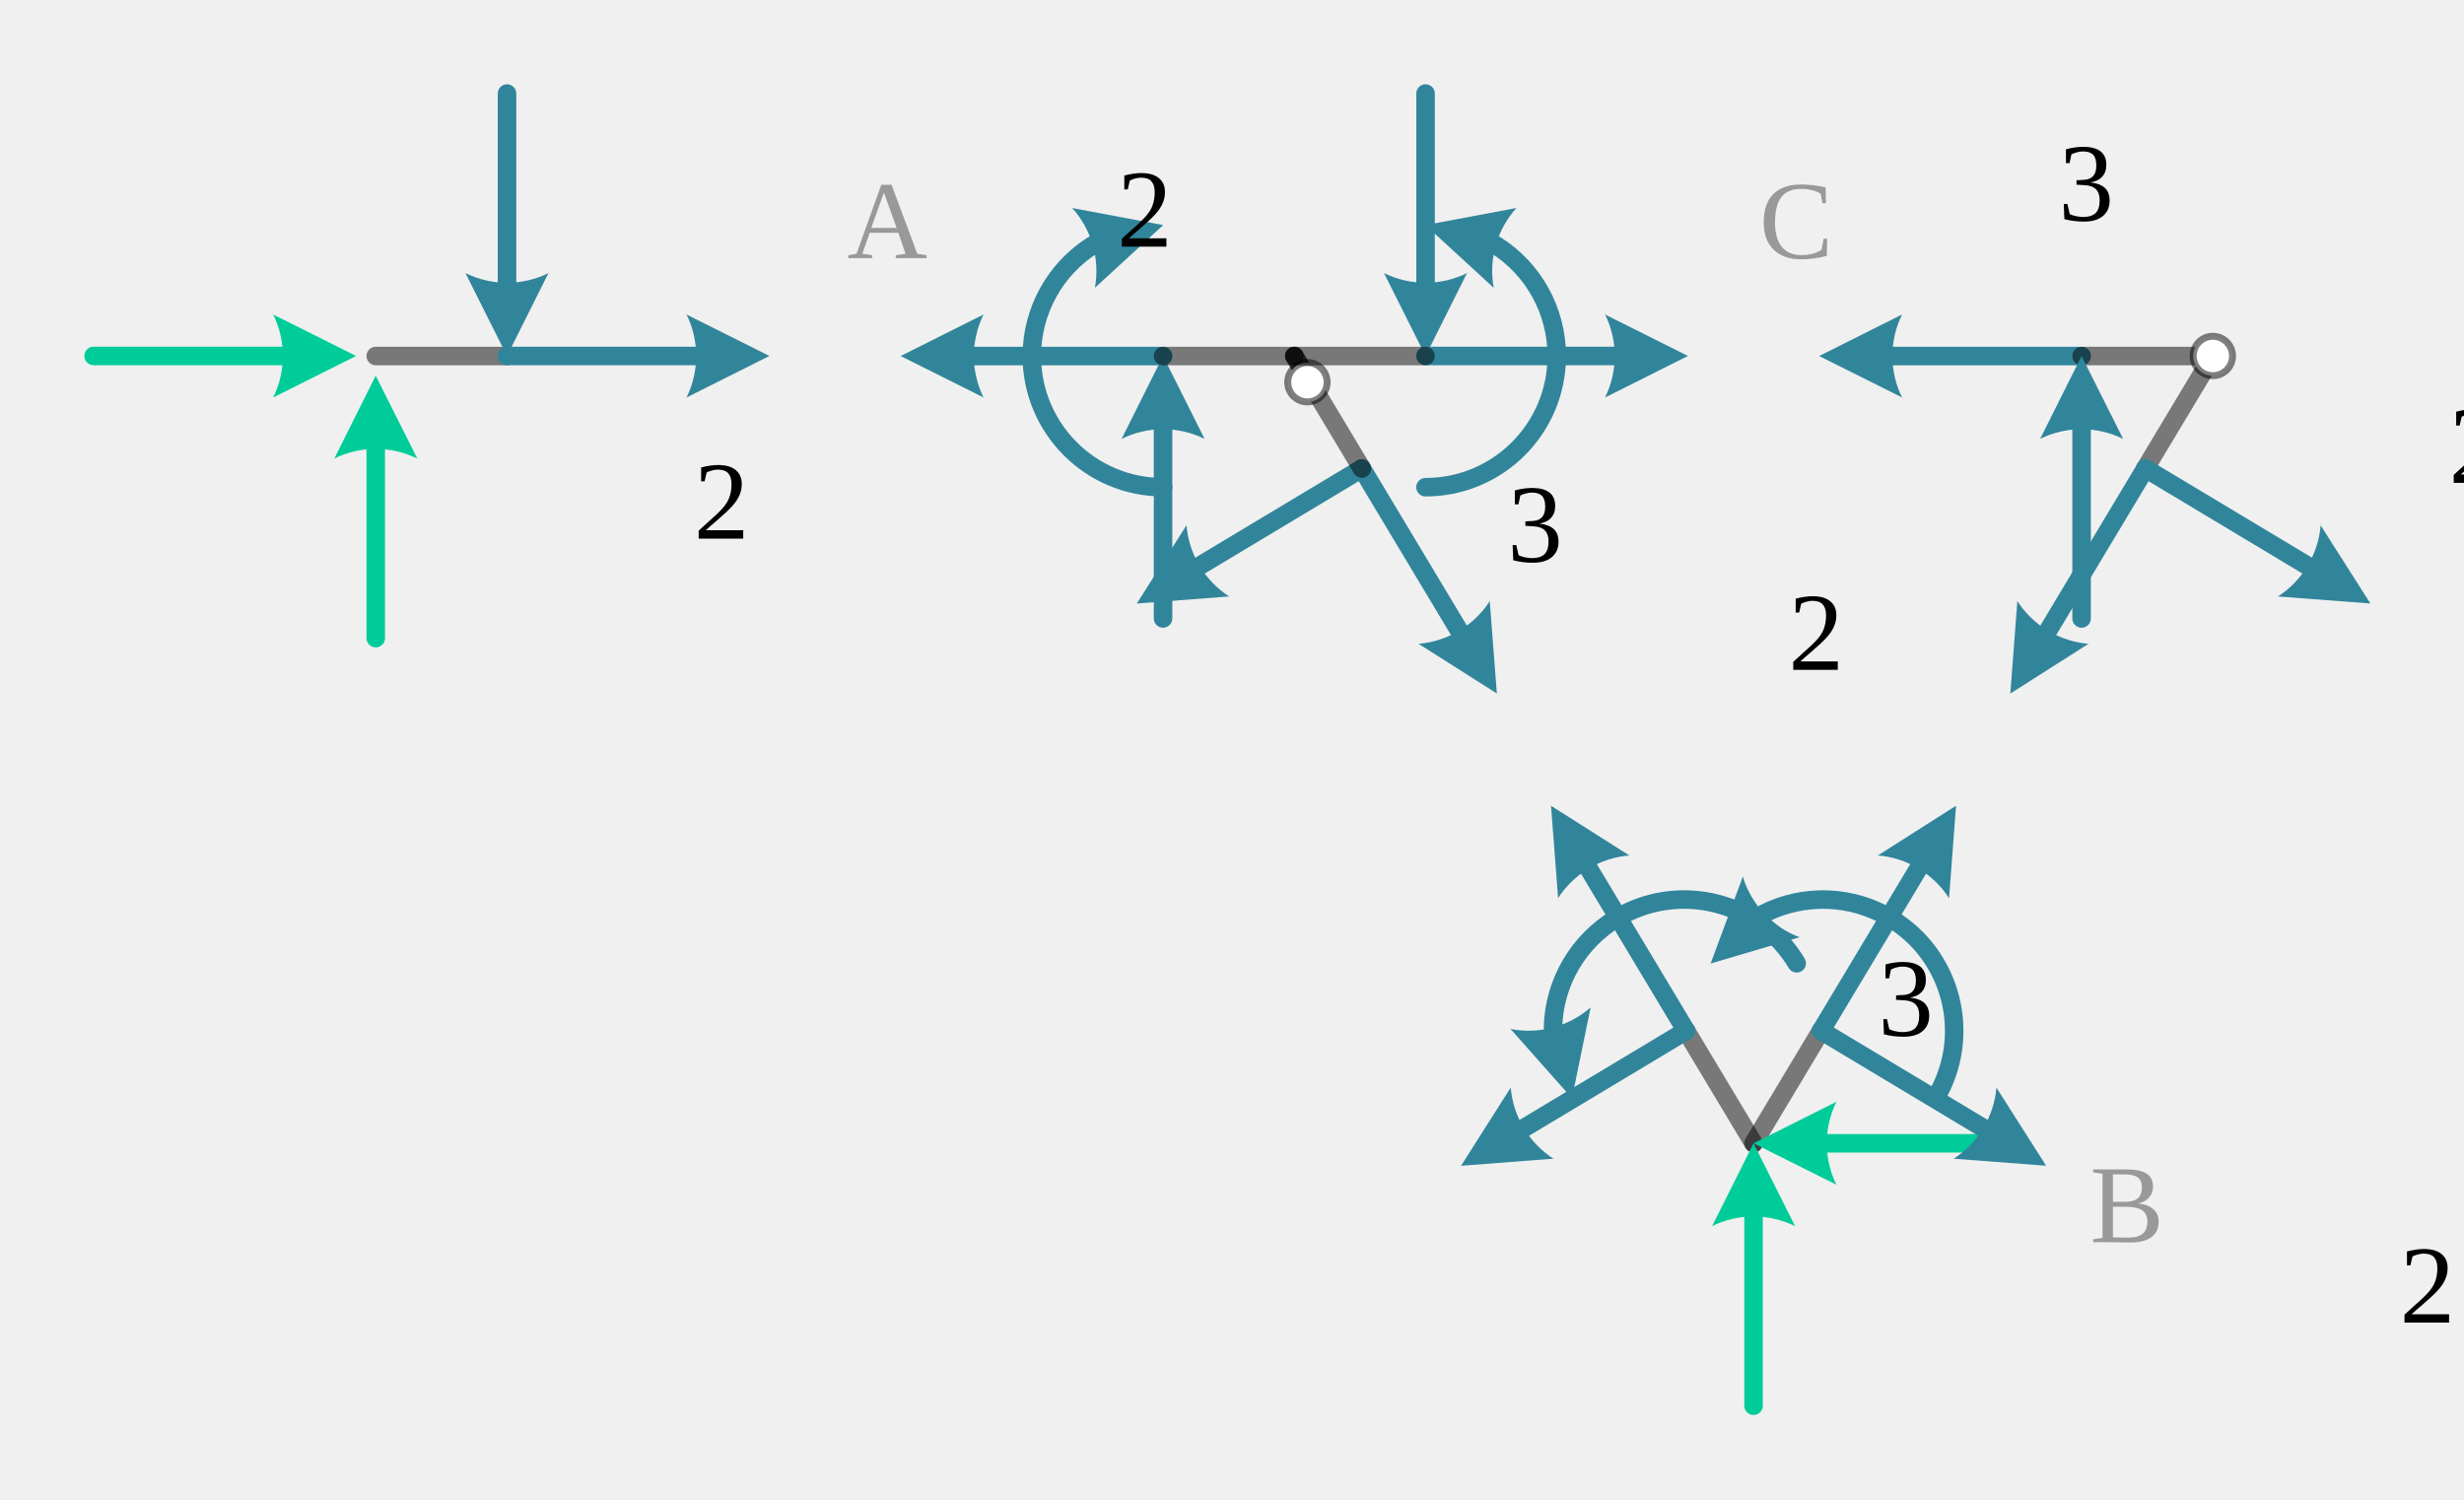
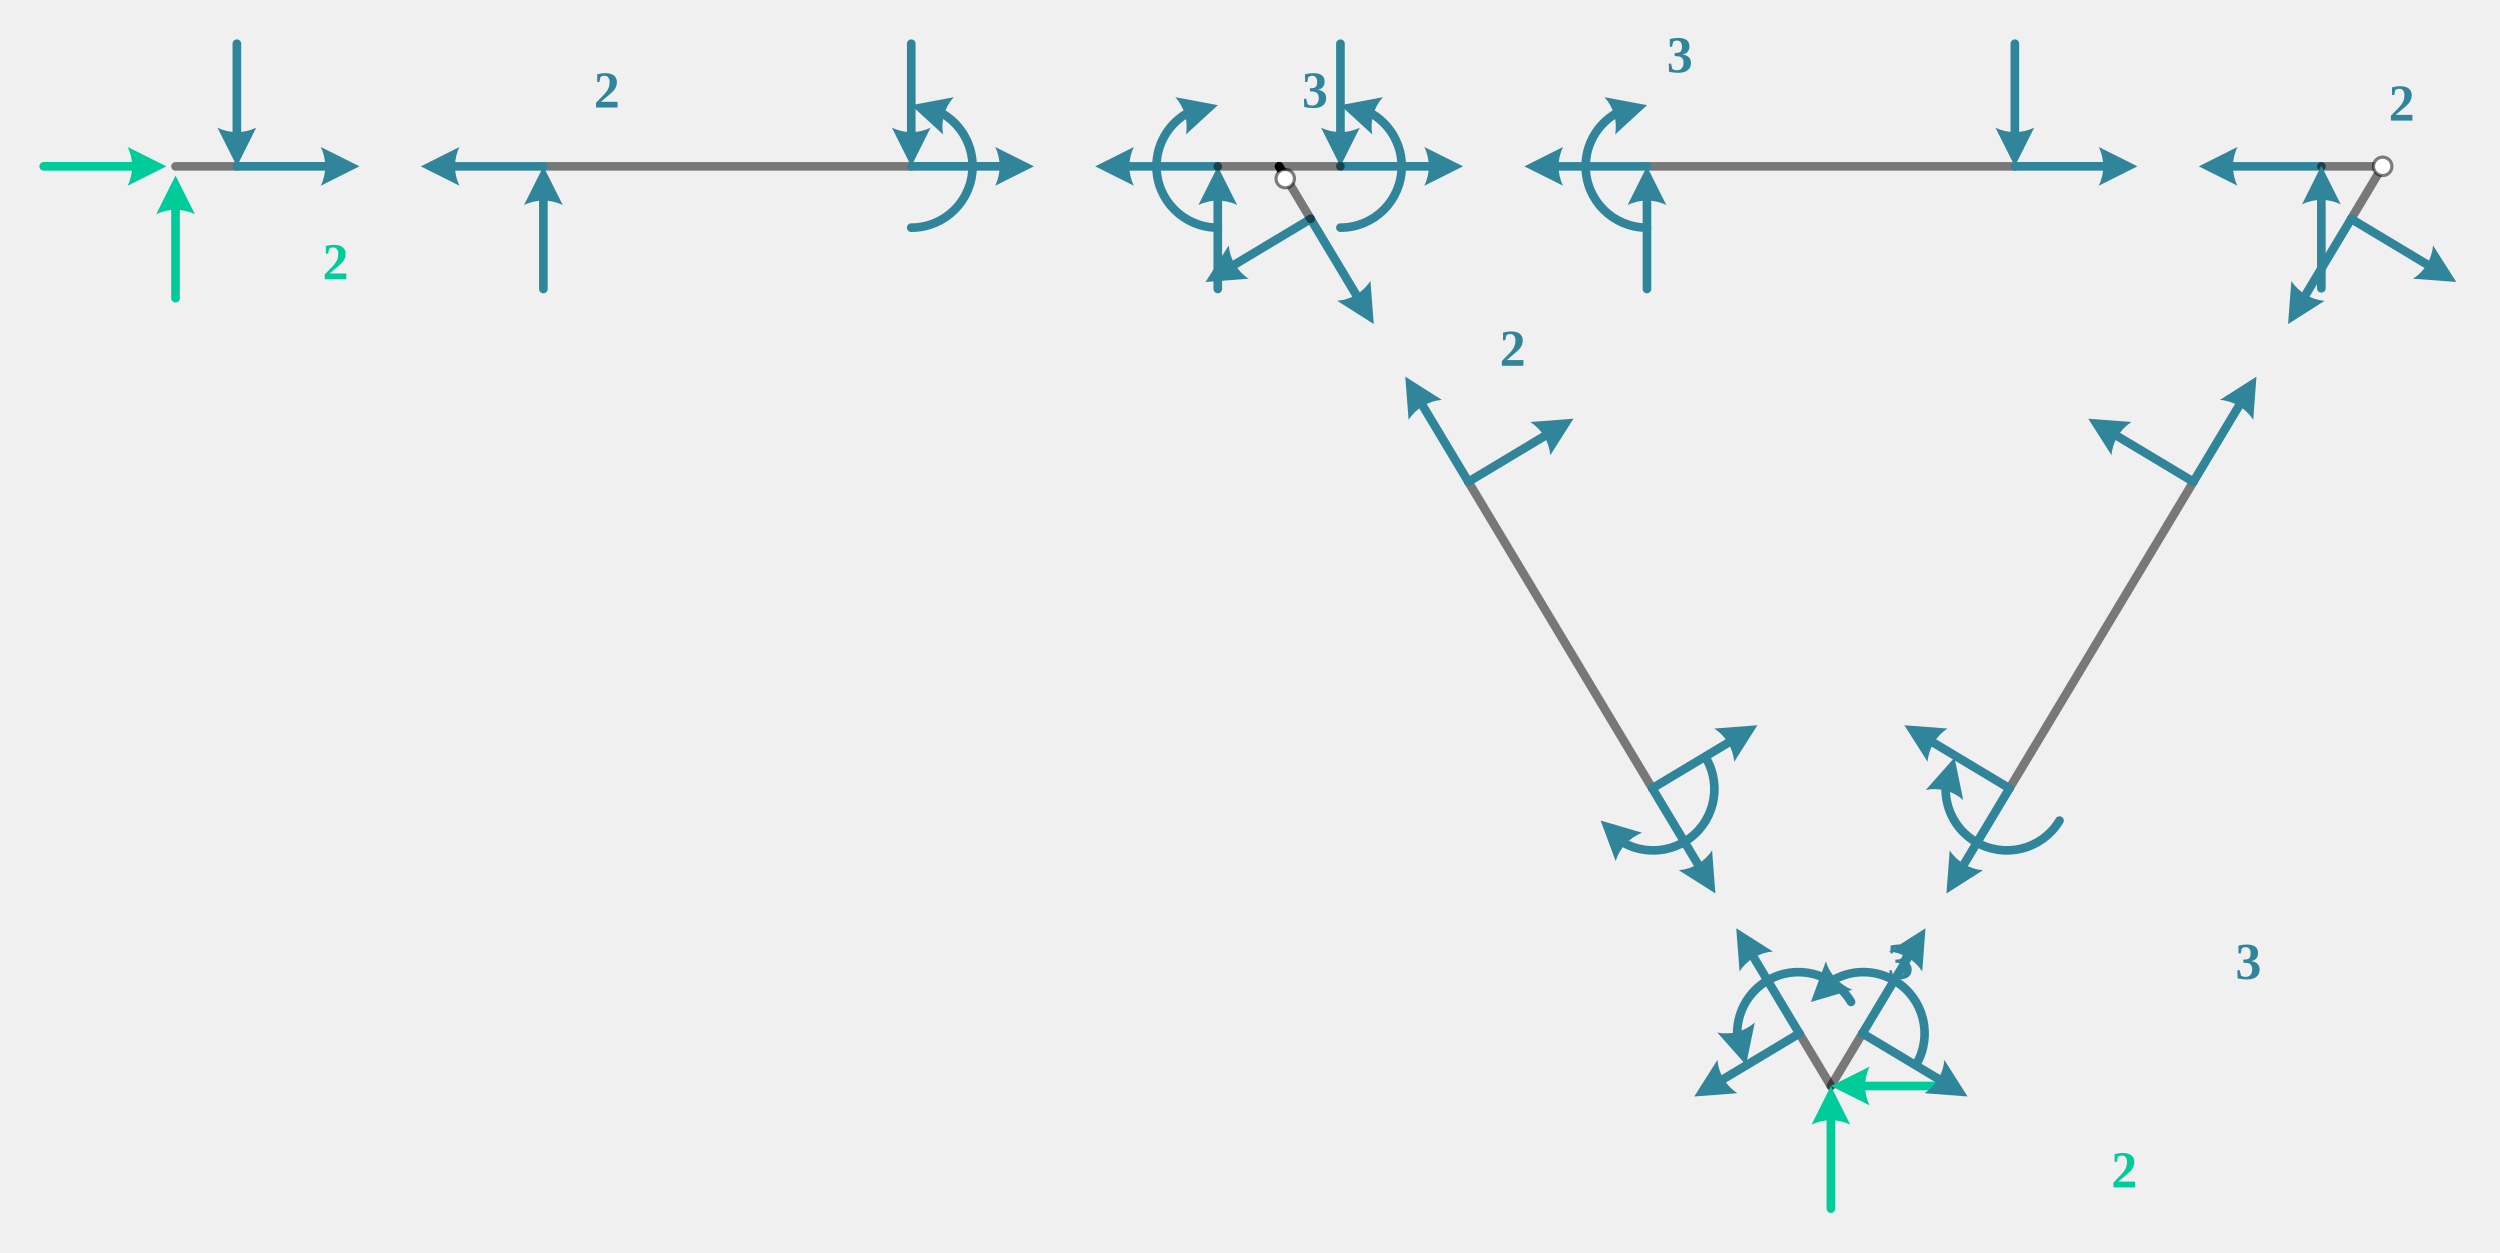
- <svg xmlns="http://www.w3.org/2000/svg" xmlns:ns1="http://schemas.microsoft.com/visio/2003/SVGExtensions/" xmlns:xlink="http://www.w3.org/1999/xlink" width="3.696in" height="2.249in" viewBox="0 0 266.126 161.946" xml:space="preserve" color-interpolation-filters="sRGB" class="st12">
+ <svg xmlns="http://www.w3.org/2000/svg" xmlns:ns1="http://schemas.microsoft.com/visio/2003/SVGExtensions/" xmlns:xlink="http://www.w3.org/1999/xlink" width="8.027in" height="4.021in" viewBox="0 0 577.937 289.505" xml:space="preserve" color-interpolation-filters="sRGB" class="st12">
  <ns1:documentProperties ns1:langID="1043" ns1:metric="true" ns1:viewMarkup="false" />
  <style type="text/css">
	
		.st1 {stroke:#000000;stroke-linecap:round;stroke-linejoin:round;stroke-opacity:0.5;stroke-width:2}
- 		.st2 {marker-start:url(#mrkr5-21);stroke:#00cc99;stroke-linecap:round;stroke-linejoin:round;stroke-width:2}
- 		.st3 {fill:#00cc99;fill-opacity:1;stroke:#00cc99;stroke-opacity:1;stroke-width:0.442}
- 		.st4 {marker-start:url(#mrkr5-42);stroke:#31859b;stroke-linecap:round;stroke-linejoin:round;stroke-width:2}
- 		.st5 {fill:#31859b;fill-opacity:1;stroke:#31859b;stroke-opacity:1;stroke-width:0.442}
- 		.st6 {marker-end:url(#mrkr5-83);stroke:#31859b;stroke-linecap:round;stroke-linejoin:round;stroke-width:2}
- 		.st7 {fill:#ffffff;stroke:#000000;stroke-linecap:round;stroke-linejoin:round;stroke-opacity:0.5;stroke-width:0.75}
- 		.st8 {fill:none;stroke:none;stroke-linecap:round;stroke-linejoin:round;stroke-width:0.24}
- 		.st9 {fill:#999999;font-family:Times New Roman;font-size:1em}
- 		.st10 {fill:none;stroke:none;stroke-linecap:round;stroke-linejoin:round;stroke-width:0.75}
- 		.st11 {fill:#000000;font-family:Times New Roman;font-size:1em}
+ 		.st2 {stroke:#000000;stroke-linecap:round;stroke-linejoin:round;stroke-width:2}
+ 		.st3 {marker-start:url(#mrkr5-21);stroke:#00cc99;stroke-linecap:round;stroke-linejoin:round;stroke-width:2}
+ 		.st4 {fill:#00cc99;fill-opacity:1;stroke:#00cc99;stroke-opacity:1;stroke-width:0.442}
+ 		.st5 {marker-start:url(#mrkr5-42);stroke:#31859b;stroke-linecap:round;stroke-linejoin:round;stroke-width:2}
+ 		.st6 {fill:#31859b;fill-opacity:1;stroke:#31859b;stroke-opacity:1;stroke-width:0.442}
+ 		.st7 {marker-end:url(#mrkr5-83);stroke:#31859b;stroke-linecap:round;stroke-linejoin:round;stroke-width:2}
+ 		.st8 {fill:#ffffff;stroke:#000000;stroke-linecap:round;stroke-linejoin:round;stroke-opacity:0.5;stroke-width:0.75}
+ 		.st9 {fill:none;stroke:none;stroke-linecap:round;stroke-linejoin:round;stroke-width:0.75}
+ 		.st10 {fill:#00cc99;font-family:Times New Roman;font-size:1em;font-weight:bold}
+ 		.st11 {fill:#31859b;font-family:Times New Roman;font-size:1em;font-weight:bold}
		.st12 {fill:none;fill-rule:evenodd;font-size:12px;overflow:visible;stroke-linecap:square;stroke-miterlimit:3}
	
	</style>
  <defs id="Markers">
    <g id="lend5">
      <path d="M 2 1 L 0 0 L 1.981 -0.993 C 1.672 -0.365 1.673 0.373 1.985 1 " style="stroke:none" />
    </g>
-     <marker id="mrkr5-21" class="st3" ns1:arrowType="5" ns1:arrowSize="2" ns1:setback="3.775" refX="3.775" orient="auto" markerUnits="strokeWidth" overflow="visible">
+     <marker id="mrkr5-21" class="st4" ns1:arrowType="5" ns1:arrowSize="2" ns1:setback="3.775" refX="3.775" orient="auto" markerUnits="strokeWidth" overflow="visible">
      <use xlink:href="#lend5" transform="scale(2.26) " />
    </marker>
-     <marker id="mrkr5-42" class="st5" ns1:arrowType="5" ns1:arrowSize="2" ns1:setback="3.775" refX="3.775" orient="auto" markerUnits="strokeWidth" overflow="visible">
+     <marker id="mrkr5-42" class="st6" ns1:arrowType="5" ns1:arrowSize="2" ns1:setback="3.775" refX="3.775" orient="auto" markerUnits="strokeWidth" overflow="visible">
      <use xlink:href="#lend5" transform="scale(2.26) " />
    </marker>
-     <marker id="mrkr5-83" class="st5" ns1:arrowType="5" ns1:arrowSize="2" ns1:setback="3.775" refX="-3.775" orient="auto" markerUnits="strokeWidth" overflow="visible">
+     <marker id="mrkr5-83" class="st6" ns1:arrowType="5" ns1:arrowSize="2" ns1:setback="3.775" refX="-3.775" orient="auto" markerUnits="strokeWidth" overflow="visible">
      <use xlink:href="#lend5" transform="scale(-2.26,-2.26) " />
    </marker>
  </defs>
  <g ns1:mID="0" ns1:index="1" ns1:groupContext="foregroundPage">
    <ns1:pageProperties ns1:drawingScale="0.0393701" ns1:pageScale="0.0393701" ns1:drawingUnits="24" ns1:shadowOffsetX="8.50394" ns1:shadowOffsetY="-8.50394" />
-     <g id="shape231-1" ns1:mID="231" ns1:groupContext="shape" transform="translate(40.5794,-123.493)">
-       <path d="M0 161.95 L14.17 161.95" class="st1" />
-     </g>
-     <g id="shape232-4" ns1:mID="232" ns1:groupContext="shape" transform="translate(377.872,121.774) rotate(120.964)">
-       <path d="M0 161.95 L14.17 161.95" class="st1" />
-     </g>
-     <g id="shape233-7" ns1:mID="233" ns1:groupContext="shape" transform="translate(278.66,-44.8672) rotate(59.0362)">
-       <path d="M0 161.95 L2.83 161.95" class="st1" />
-     </g>
-     <g id="shape234-10" ns1:mID="234" ns1:groupContext="shape" transform="translate(320.974,28.0187) rotate(59.0362)">
-       <path d="M0 161.95 L14.17 161.95" class="st1" />
-     </g>
-     <g id="shape235-13" ns1:mID="235" ns1:groupContext="shape" transform="translate(335.558,194.66) rotate(120.964)">
-       <path d="M0 161.95 L14.17 161.95" class="st1" />
-     </g>
-     <g id="shape236-16" ns1:mID="236" ns1:groupContext="shape" transform="translate(202.526,40.5795) rotate(90)">
-       <path d="M7.55 161.95 L7.91 161.95 L28.35 161.95" class="st2" />
-     </g>
-     <g id="shape237-22" ns1:mID="237" ns1:groupContext="shape" transform="translate(351.345,123.493) rotate(90)">
-       <path d="M7.55 161.95 L7.91 161.95 L28.35 161.95" class="st2" />
-     </g>
-     <g id="shape238-27" ns1:mID="238" ns1:groupContext="shape" transform="translate(189.398,-38.4535)">
-       <path d="M7.55 161.95 L7.91 161.95 L28.35 161.95" class="st2" />
-     </g>
-     <g id="shape239-32" ns1:mID="239" ns1:groupContext="shape" transform="translate(38.4535,200.4) rotate(180)">
-       <path d="M7.55 161.95 L7.91 161.95 L28.35 161.95" class="st2" />
-     </g>
-     <g id="shape240-37" ns1:mID="240" ns1:groupContext="shape" transform="translate(83.0991,200.4) rotate(180)">
-       <path d="M7.55 161.95 L7.91 161.95 L28.35 161.95" class="st4" />
-     </g>
-     <g id="shape241-43" ns1:mID="241" ns1:groupContext="shape" transform="translate(-107.194,38.4535) rotate(-90)">
-       <path d="M7.55 161.95 L7.91 161.95 L28.35 161.95" class="st4" />
-     </g>
-     <g id="shape242-48" ns1:mID="242" ns1:groupContext="shape" transform="translate(-7.98111,38.4535) rotate(-90)">
-       <path d="M7.55 161.95 L7.91 161.95 L28.35 161.95" class="st4" />
-     </g>
-     <g id="shape243-53" ns1:mID="243" ns1:groupContext="shape" transform="translate(287.565,38.4535) rotate(90)">
-       <path d="M7.55 161.95 L7.91 161.95 L28.35 161.95" class="st4" />
-     </g>
-     <g id="shape244-58" ns1:mID="244" ns1:groupContext="shape" transform="translate(22.8004,158.235) rotate(-120.964)">
-       <path d="M7.55 161.95 L7.91 161.95 L28.35 161.95" class="st4" />
-     </g>
-     <g id="shape245-63" ns1:mID="245" ns1:groupContext="shape" transform="translate(182.312,200.4) rotate(180)">
-       <path d="M7.55 161.95 L7.91 161.95 L28.35 161.95" class="st4" />
-     </g>
-     <g id="shape246-68" ns1:mID="246" ns1:groupContext="shape" transform="translate(97.2723,-123.493)">
-       <path d="M7.55 161.95 L7.91 161.95 L28.35 161.95" class="st4" />
-     </g>
-     <g id="shape247-73" ns1:mID="247" ns1:groupContext="shape" transform="translate(39.4564,-73.6767) rotate(-30.9638)">
-       <path d="M7.55 161.95 L7.91 161.95 L28.35 161.95" class="st4" />
-     </g>
-     <g id="shape248-78" ns1:mID="248" ns1:groupContext="shape" transform="translate(-36.3276,52.6267) rotate(-90)">
-       <path d="M-0 161.95 A14.173 14.173 0 0 1 14.17 147.77 A14.173 14.173 0 0 1 26.14 154.35 L26.24 154.7" class="st6" />
-     </g>
-     <g id="shape249-84" ns1:mID="249" ns1:groupContext="shape" transform="translate(315.912,52.6267) rotate(90) scale(-1,1)">
-       <path d="M-0 161.95 A14.173 14.173 0 0 1 14.17 147.77 A14.173 14.173 0 0 1 26.14 154.35 L26.24 154.7" class="st6" />
-     </g>
-     <g id="shape250-89" ns1:mID="250" ns1:groupContext="shape" transform="translate(196.485,-123.493)">
-       <path d="M7.55 161.95 L7.91 161.95 L28.35 161.95" class="st4" />
-     </g>
-     <g id="shape251-94" ns1:mID="251" ns1:groupContext="shape" transform="translate(8.2163,133.928) rotate(-120.964)">
-       <path d="M0 161.95 L14.17 161.95" class="st1" />
-     </g>
-     <g id="shape252-97" ns1:mID="252" ns1:groupContext="shape" transform="translate(139.083,-118.532)">
-       <ellipse cx="2.126" cy="159.82" rx="2.126" ry="2.126" class="st7" />
-     </g>
-     <g id="shape253-99" ns1:mID="253" ns1:groupContext="shape" transform="translate(125.619,-123.493)">
-       <path d="M0 161.95 L14.17 161.95" class="st1" />
-     </g>
-     <g id="shape254-102" ns1:mID="254" ns1:groupContext="shape" transform="translate(139.792,-123.493)">
-       <path d="M0 161.95 L14.17 161.95" class="st1" />
-     </g>
-     <g id="shape255-105" ns1:mID="255" ns1:groupContext="shape" transform="translate(224.831,-123.493)">
-       <path d="M0 161.95 L14.17 161.95" class="st1" />
-     </g>
-     <g id="shape256-108" ns1:mID="256" ns1:groupContext="shape" transform="translate(236.879,-121.367)">
-       <ellipse cx="2.126" cy="159.82" rx="2.126" ry="2.126" class="st7" />
-     </g>
-     <g id="shape257-110" ns1:mID="257" ns1:groupContext="shape" transform="translate(386.778,38.4535) rotate(90)">
-       <path d="M7.55 161.95 L7.91 161.95 L28.35 161.95" class="st4" />
-     </g>
-     <g id="shape258-115" ns1:mID="258" ns1:groupContext="shape" transform="translate(306.39,3.71173) rotate(59.0362)">
-       <path d="M7.55 161.95 L7.91 161.95 L28.35 161.95" class="st4" />
-     </g>
-     <g id="shape259-120" ns1:mID="259" ns1:groupContext="shape" transform="translate(74.4786,-12.9442) rotate(-30.9638)">
-       <path d="M7.55 161.95 L7.91 161.95 L28.35 161.95" class="st4" />
-     </g>
-     <g id="shape260-125" ns1:mID="260" ns1:groupContext="shape" transform="translate(350.142,170.353) rotate(120.964)">
-       <path d="M7.55 161.95 L7.91 161.95 L28.35 161.95" class="st4" />
-     </g>
-     <g id="shape261-130" ns1:mID="261" ns1:groupContext="shape" transform="translate(137.676,264.791) rotate(-149.036)">
-       <path d="M7.55 161.95 L7.91 161.95 L28.35 161.95" class="st4" />
-     </g>
-     <g id="shape262-135" ns1:mID="262" ns1:groupContext="shape" transform="translate(78.2606,-8.40698) rotate(-59.0362)">
-       <path d="M7.55 161.95 L7.91 161.95 L28.35 161.95" class="st4" />
-     </g>
-     <g id="shape263-140" ns1:mID="263" ns1:groupContext="shape" transform="translate(172.699,204.059) rotate(-149.036)">
-       <path d="M7.55 161.95 L7.91 161.95 L28.35 161.95" class="st4" />
-     </g>
-     <g id="shape264-145" ns1:mID="264" ns1:groupContext="shape" transform="translate(292.367,-20.2328) rotate(30.9638) scale(-1,1)">
-       <path d="M-0 161.95 A14.173 14.173 0 0 1 14.17 147.77 A14.173 14.173 0 0 1 26.14 154.35 L26.24 154.7" class="st6" />
-     </g>
-     <g id="shape265-150" ns1:mID="265" ns1:groupContext="shape" transform="translate(110.737,-34.8169) rotate(-30.9638) scale(-1,1)">
-       <path d="M-0 161.95 A14.173 14.173 0 0 1 14.17 147.77 A14.173 14.173 0 0 1 26.14 154.35 L26.24 154.7" class="st6" />
-     </g>
-     <g id="shape266-155" ns1:mID="266" ns1:groupContext="shape" transform="translate(33.4928,-130.579)">
-       <ns1:textBlock ns1:margins="rect(4,4,4,4)" ns1:tabSpace="42.5197" />
-       <ns1:textRect cx="7.087" cy="154.86" width="14.18" height="14.173" />
-       <rect x="0" y="147.773" width="14.173" height="14.173" class="st8" />
-       <text x="4" y="158.46" class="st9" ns1:langID="1043">
-         <ns1:paragraph ns1:horizAlign="1" />
-         <ns1:tabList />A</text>
-     </g>
-     <g id="shape267-158" ns1:mID="267" ns1:groupContext="shape" transform="translate(167.731,-24.2803)">
-       <ns1:textBlock ns1:margins="rect(4,4,4,4)" ns1:tabSpace="42.5197" />
-       <ns1:textRect cx="7.087" cy="154.86" width="14.18" height="14.173" />
-       <rect x="0" y="147.773" width="14.173" height="14.173" class="st8" />
-       <text x="4" y="158.46" class="st9" ns1:langID="1043">
-         <ns1:paragraph ns1:horizAlign="1" />
-         <ns1:tabList />B</text>
-     </g>
-     <g id="shape268-161" ns1:mID="268" ns1:groupContext="shape" transform="translate(131.997,-130.579)">
-       <ns1:textBlock ns1:margins="rect(4,4,4,4)" ns1:tabSpace="42.5197" />
-       <ns1:textRect cx="7.087" cy="154.86" width="14.18" height="14.173" />
-       <rect x="0" y="147.773" width="14.173" height="14.173" class="st8" />
-       <text x="4" y="158.46" class="st9" ns1:langID="1043">
-         <ns1:paragraph ns1:horizAlign="1" />
-         <ns1:tabList />C</text>
-     </g>
-     <g id="shape269-164" ns1:mID="269" ns1:groupContext="shape" transform="translate(217.745,-130.579)">
-       <ns1:textBlock ns1:margins="rect(4,4,4,4)" ns1:tabSpace="42.5197" />
-       <ns1:textRect cx="7.087" cy="154.86" width="14.18" height="14.173" />
-       <rect x="0" y="147.773" width="14.173" height="14.173" class="st8" />
-       <text x="4" y="158.46" class="st9" ns1:langID="1043">
-         <ns1:paragraph ns1:horizAlign="1" />
-         <ns1:tabList />D</text>
-     </g>
-     <g id="shape270-167" ns1:mID="270" ns1:groupContext="shape" transform="translate(12.9451,-96.2094)">
-       <ns1:textBlock ns1:margins="rect(4,4,4,4)" ns1:tabSpace="42.5197" />
-       <ns1:textRect cx="10.984" cy="150.785" width="21.97" height="22.323" />
-       <rect x="0" y="139.624" width="21.968" height="22.323" class="st10" />
-       <text x="7.98" y="154.39" class="st11" ns1:langID="1043">
-         <ns1:paragraph ns1:horizAlign="1" />
-         <ns1:tabList />2</text>
-     </g>
-     <g id="shape271-170" ns1:mID="271" ns1:groupContext="shape" transform="translate(197.197,-11.5243)">
-       <ns1:textBlock ns1:margins="rect(4,4,4,4)" ns1:tabSpace="42.5197" />
-       <ns1:textRect cx="10.984" cy="150.785" width="21.97" height="22.323" />
-       <rect x="0" y="139.624" width="21.968" height="22.323" class="st10" />
-       <text x="7.98" y="154.39" class="st11" ns1:langID="1043">
-         <ns1:paragraph ns1:horizAlign="1" />
-         <ns1:tabList />2</text>
-     </g>
-     <g id="shape272-173" ns1:mID="272" ns1:groupContext="shape" transform="translate(58.6538,-127.745)">
-       <ns1:textBlock ns1:margins="rect(4,4,4,4)" ns1:tabSpace="42.5197" />
-       <ns1:textRect cx="10.984" cy="150.785" width="21.97" height="22.323" />
-       <rect x="0" y="139.624" width="21.968" height="22.323" class="st10" />
-       <text x="7.98" y="154.39" class="st11" ns1:langID="1043">
-         <ns1:paragraph ns1:horizAlign="1" />
-         <ns1:tabList />2</text>
-     </g>
-     <g id="shape273-176" ns1:mID="273" ns1:groupContext="shape" transform="translate(100.819,-93.7291)">
-       <ns1:textBlock ns1:margins="rect(4,4,4,4)" ns1:tabSpace="42.5197" />
-       <ns1:textRect cx="10.984" cy="150.785" width="21.97" height="22.323" />
-       <rect x="0" y="139.624" width="21.968" height="22.323" class="st10" />
-       <text x="7.98" y="154.39" class="st11" ns1:langID="1043">
-         <ns1:paragraph ns1:horizAlign="1" />
-         <ns1:tabList />3</text>
-     </g>
-     <g id="shape274-179" ns1:mID="274" ns1:groupContext="shape" transform="translate(131.171,-82.0362)">
-       <ns1:textBlock ns1:margins="rect(4,4,4,4)" ns1:tabSpace="42.5197" />
-       <ns1:textRect cx="10.984" cy="150.785" width="21.97" height="22.323" />
-       <rect x="0" y="139.624" width="21.968" height="22.323" class="st10" />
-       <text x="7.98" y="154.39" class="st11" ns1:langID="1043">
-         <ns1:paragraph ns1:horizAlign="1" />
-         <ns1:tabList />2</text>
-     </g>
-     <g id="shape275-182" ns1:mID="275" ns1:groupContext="shape" transform="translate(160.347,-130.579)">
-       <ns1:textBlock ns1:margins="rect(4,4,4,4)" ns1:tabSpace="42.5197" />
-       <ns1:textRect cx="10.984" cy="150.785" width="21.97" height="22.323" />
-       <rect x="0" y="139.624" width="21.968" height="22.323" class="st10" />
-       <text x="7.98" y="154.39" class="st11" ns1:langID="1043">
-         <ns1:paragraph ns1:horizAlign="1" />
-         <ns1:tabList />3</text>
-     </g>
-     <g id="shape276-185" ns1:mID="276" ns1:groupContext="shape" transform="translate(202.512,-102.233)">
-       <ns1:textBlock ns1:margins="rect(4,4,4,4)" ns1:tabSpace="42.5197" />
-       <ns1:textRect cx="10.984" cy="150.785" width="21.97" height="22.323" />
-       <rect x="0" y="139.624" width="21.968" height="22.323" class="st10" />
-       <text x="7.98" y="154.39" class="st11" ns1:langID="1043">
-         <ns1:paragraph ns1:horizAlign="1" />
-         <ns1:tabList />2</text>
-     </g>
-     <g id="shape277-188" ns1:mID="277" ns1:groupContext="shape" transform="translate(223.063,-82.3905)">
-       <ns1:textBlock ns1:margins="rect(4,4,4,4)" ns1:tabSpace="42.5197" />
-       <ns1:textRect cx="10.984" cy="150.785" width="21.97" height="22.323" />
-       <rect x="0" y="139.624" width="21.968" height="22.323" class="st10" />
-       <text x="7.98" y="154.39" class="st11" ns1:langID="1043">
-         <ns1:paragraph ns1:horizAlign="1" />
-         <ns1:tabList />2</text>
-     </g>
-     <g id="shape278-191" ns1:mID="278" ns1:groupContext="shape" transform="translate(213.199,-42.7054)">
-       <ns1:textBlock ns1:margins="rect(4,4,4,4)" ns1:tabSpace="42.5197" />
-       <ns1:textRect cx="10.984" cy="150.785" width="21.97" height="22.323" />
-       <rect x="0" y="139.624" width="21.968" height="22.323" class="st10" />
-       <text x="7.98" y="154.39" class="st11" ns1:langID="1043">
-         <ns1:paragraph ns1:horizAlign="1" />
-         <ns1:tabList />3</text>
-     </g>
-     <g id="shape279-194" ns1:mID="279" ns1:groupContext="shape" transform="translate(140.858,-42.5283)">
-       <ns1:textBlock ns1:margins="rect(4,4,4,4)" ns1:tabSpace="42.5197" />
-       <ns1:textRect cx="10.984" cy="150.785" width="21.97" height="22.323" />
-       <rect x="0" y="139.624" width="21.968" height="22.323" class="st10" />
-       <text x="7.98" y="154.39" class="st11" ns1:langID="1043">
+     <g id="shape1393-1" ns1:mID="1393" ns1:groupContext="shape" transform="translate(40.5794,-251.052)">
+       <path d="M0 289.51 L14.17 289.51" class="st1" />
+     </g>
+     <g id="shape1394-4" ns1:mID="1394" ns1:groupContext="shape" transform="translate(799.064,187.403) rotate(120.964)">
+       <path d="M0 289.51 L14.17 289.51" class="st1" />
+     </g>
+     <g id="shape1395-7" ns1:mID="1395" ns1:groupContext="shape" transform="translate(543.946,-110.496) rotate(59.0362)">
+       <path d="M0 289.51 L2.83 289.51" class="st2" />
+     </g>
+     <g id="shape1396-10" ns1:mID="1396" ns1:groupContext="shape" transform="translate(664.213,89.9492) rotate(59.0362)">
+       <path d="M0 289.51 L14.17 289.51" class="st1" />
+     </g>
+     <g id="shape1397-13" ns1:mID="1397" ns1:groupContext="shape" transform="translate(678.797,387.848) rotate(120.964)">
+       <path d="M0 289.51 L14.17 289.51" class="st1" />
+     </g>
+     <g id="shape1398-16" ns1:mID="1398" ns1:groupContext="shape" transform="translate(330.085,40.5795) rotate(90)">
+       <path d="M7.55 289.51 L7.91 289.51 L28.35 289.51" class="st3" />
+     </g>
+     <g id="shape1399-22" ns1:mID="1399" ns1:groupContext="shape" transform="translate(712.762,251.052) rotate(90)">
+       <path d="M7.55 289.51 L7.91 289.51 L28.35 289.51" class="st3" />
+     </g>
+     <g id="shape1400-27" ns1:mID="1400" ns1:groupContext="shape" transform="translate(423.257,-38.4535)">
+       <path d="M7.55 289.51 L7.91 289.51 L28.35 289.51" class="st3" />
+     </g>
+     <g id="shape1401-32" ns1:mID="1401" ns1:groupContext="shape" transform="translate(38.4535,327.959) rotate(180)">
+       <path d="M7.55 289.51 L7.91 289.51 L28.35 289.51" class="st3" />
+     </g>
+     <g id="shape1402-37" ns1:mID="1402" ns1:groupContext="shape" transform="translate(83.0991,327.959) rotate(180)">
+       <path d="M7.55 289.51 L7.91 289.51 L28.35 289.51" class="st5" />
+     </g>
+     <g id="shape1403-43" ns1:mID="1403" ns1:groupContext="shape" transform="translate(-234.753,38.4535) rotate(-90)">
+       <path d="M7.55 289.51 L7.91 289.51 L28.35 289.51" class="st5" />
+     </g>
+     <g id="shape1404-48" ns1:mID="1404" ns1:groupContext="shape" transform="translate(20.3654,38.4535) rotate(-90)">
+       <path d="M7.55 289.51 L7.91 289.51 L28.35 289.51" class="st5" />
+     </g>
+     <g id="shape1405-53" ns1:mID="1405" ns1:groupContext="shape" transform="translate(571.03,38.4535) rotate(90)">
+       <path d="M7.55 289.51 L7.91 289.51 L28.35 289.51" class="st5" />
+     </g>
+     <g id="shape1406-58" ns1:mID="1406" ns1:groupContext="shape" transform="translate(69.325,223.863) rotate(-120.964)">
+       <path d="M7.55 289.51 L7.91 289.51 L28.35 289.51" class="st5" />
+     </g>
+     <g id="shape1407-63" ns1:mID="1407" ns1:groupContext="shape" transform="translate(338.217,327.959) rotate(180)">
+       <path d="M7.55 289.51 L7.91 289.51 L28.35 289.51" class="st5" />
+     </g>
+     <g id="shape1408-68" ns1:mID="1408" ns1:groupContext="shape" transform="translate(253.178,-251.052)">
+       <path d="M7.55 289.51 L7.91 289.51 L28.35 289.51" class="st5" />
+     </g>
+     <g id="shape1409-73" ns1:mID="1409" ns1:groupContext="shape" transform="translate(129.733,-183.058) rotate(-30.9638)">
+       <path d="M7.55 289.51 L7.91 289.51 L28.35 289.51" class="st5" />
+     </g>
+     <g id="shape1410-78" ns1:mID="1410" ns1:groupContext="shape" transform="translate(-7.98113,52.6267) rotate(-90)">
+       <path d="M-0 289.51 A14.173 14.173 0 0 1 14.17 275.33 A14.173 14.173 0 0 1 26.14 281.91 L26.24 282.26" class="st7" />
+     </g>
+     <g id="shape1411-84" ns1:mID="1411" ns1:groupContext="shape" transform="translate(599.376,52.6267) rotate(90) scale(-1,1)">
+       <path d="M-0 289.51 A14.173 14.173 0 0 1 14.17 275.33 A14.173 14.173 0 0 1 26.14 281.91 L26.24 282.26" class="st7" />
+     </g>
+     <g id="shape1412-89" ns1:mID="1412" ns1:groupContext="shape" transform="translate(508.296,-251.052)">
+       <path d="M7.55 289.51 L7.91 289.51 L28.35 289.51" class="st5" />
+     </g>
+     <g id="shape1413-94" ns1:mID="1413" ns1:groupContext="shape" transform="translate(54.7409,199.556) rotate(-120.964)">
+       <path d="M0 289.51 L14.17 289.51" class="st1" />
+     </g>
+     <g id="shape1414-97" ns1:mID="1414" ns1:groupContext="shape" transform="translate(294.989,-246.091)">
+       <ellipse cx="2.126" cy="287.379" rx="2.126" ry="2.126" class="st8" />
+     </g>
+     <g id="shape1415-99" ns1:mID="1415" ns1:groupContext="shape" transform="translate(281.524,-251.052)">
+       <path d="M0 289.51 L14.17 289.51" class="st1" />
+     </g>
+     <g id="shape1416-102" ns1:mID="1416" ns1:groupContext="shape" transform="translate(295.698,-251.052)">
+       <path d="M0 289.51 L14.17 289.51" class="st1" />
+     </g>
+     <g id="shape1417-105" ns1:mID="1417" ns1:groupContext="shape" transform="translate(536.642,-251.052)">
+       <path d="M0 289.51 L14.17 289.51" class="st1" />
+     </g>
+     <g id="shape1418-108" ns1:mID="1418" ns1:groupContext="shape" transform="translate(548.69,-248.926)">
+       <ellipse cx="2.126" cy="287.379" rx="2.126" ry="2.126" class="st8" />
+     </g>
+     <g id="shape1419-110" ns1:mID="1419" ns1:groupContext="shape" transform="translate(826.148,38.2942) rotate(90)">
+       <path d="M7.55 289.51 L7.91 289.51 L28.35 289.51" class="st5" />
+     </g>
+     <g id="shape1420-115" ns1:mID="1420" ns1:groupContext="shape" transform="translate(649.629,65.6421) rotate(59.0362)">
+       <path d="M7.55 289.51 L7.91 289.51 L28.35 289.51" class="st5" />
+     </g>
+     <g id="shape1421-120" ns1:mID="1421" ns1:groupContext="shape" transform="translate(242.708,5.2339) rotate(-30.9638)">
+       <path d="M7.55 289.51 L7.91 289.51 L28.35 289.51" class="st5" />
+     </g>
+     <g id="shape1422-125" ns1:mID="1422" ns1:groupContext="shape" transform="translate(693.382,363.541) rotate(120.964)">
+       <path d="M7.55 289.51 L7.91 289.51 L28.35 289.51" class="st5" />
+     </g>
+     <g id="shape1423-130" ns1:mID="1423" ns1:groupContext="shape" transform="translate(305.906,501.731) rotate(-149.036)">
+       <path d="M7.55 289.51 L7.91 289.51 L28.35 289.51" class="st5" />
+     </g>
+     <g id="shape1424-135" ns1:mID="1424" ns1:groupContext="shape" transform="translate(280.691,-74.0357) rotate(-59.0362)">
+       <path d="M7.55 289.51 L7.91 289.51 L28.35 289.51" class="st5" />
+     </g>
+     <g id="shape1425-140" ns1:mID="1425" ns1:groupContext="shape" transform="translate(418.881,313.44) rotate(-149.036)">
+       <path d="M7.55 289.51 L7.91 289.51 L28.35 289.51" class="st5" />
+     </g>
+     <g id="shape1426-145" ns1:mID="1426" ns1:groupContext="shape" transform="translate(591.853,-2.05469) rotate(30.9638) scale(-1,1)">
+       <path d="M-0 289.51 A14.173 14.173 0 0 1 14.17 275.33 A14.173 14.173 0 0 1 26.14 281.91 L26.24 282.26" class="st7" />
+     </g>
+     <g id="shape1427-150" ns1:mID="1427" ns1:groupContext="shape" transform="translate(278.966,-16.6388) rotate(-30.9638) scale(-1,1)">
+       <path d="M-0 289.51 A14.173 14.173 0 0 1 14.17 275.33 A14.173 14.173 0 0 1 26.14 281.91 L26.24 282.26" class="st7" />
+     </g>
+     <g id="shape1428-155" ns1:mID="1428" ns1:groupContext="shape" transform="translate(125.619,-251.052)">
+       <path d="M0 289.51 L85.04 289.51" class="st1" />
+     </g>
+     <g id="shape1429-158" ns1:mID="1429" ns1:groupContext="shape" transform="translate(755.312,260.323) rotate(120.964)">
+       <path d="M0 289.51 L82.64 289.51" class="st1" />
+     </g>
+     <g id="shape1430-161" ns1:mID="1430" ns1:groupContext="shape" transform="translate(587.699,-37.5752) rotate(59.0362)">
+       <path d="M0 289.51 L82.64 289.51" class="st1" />
+     </g>
+     <g id="shape1431-164" ns1:mID="1431" ns1:groupContext="shape" transform="translate(380.737,-251.052)">
+       <path d="M0 289.51 L85.04 289.51" class="st1" />
+     </g>
+     <g id="shape1432-167" ns1:mID="1432" ns1:groupContext="shape" transform="translate(97.2723,-251.052)">
+       <path d="M7.55 289.51 L7.91 289.51 L28.35 289.51" class="st5" />
+     </g>
+     <g id="shape1433-172" ns1:mID="1433" ns1:groupContext="shape" transform="translate(415.124,38.4535) rotate(90)">
+       <path d="M7.55 289.51 L7.91 289.51 L28.35 289.51" class="st5" />
+     </g>
+     <g id="shape1434-177" ns1:mID="1434" ns1:groupContext="shape" transform="translate(-78.8472,38.4535) rotate(-90)">
+       <path d="M7.55 289.51 L7.91 289.51 L28.35 289.51" class="st5" />
+     </g>
+     <g id="shape1435-182" ns1:mID="1435" ns1:groupContext="shape" transform="translate(239.005,327.959) rotate(180)">
+       <path d="M7.55 289.51 L7.91 289.51 L28.35 289.51" class="st5" />
+     </g>
+     <g id="shape1436-187" ns1:mID="1436" ns1:groupContext="shape" transform="translate(500.164,52.6267) rotate(90) scale(-1,1)">
+       <path d="M-0 289.51 A14.173 14.173 0 0 1 14.17 275.33 A14.173 14.173 0 0 1 26.14 281.91 L26.24 282.26" class="st7" />
+     </g>
+     <g id="shape1437-192" ns1:mID="1437" ns1:groupContext="shape" transform="translate(670.242,38.4535) rotate(90)">
+       <path d="M7.55 289.51 L7.91 289.51 L28.35 289.51" class="st5" />
+     </g>
+     <g id="shape1438-197" ns1:mID="1438" ns1:groupContext="shape" transform="translate(352.39,-251.052)">
+       <path d="M7.55 289.51 L7.91 289.51 L28.35 289.51" class="st5" />
+     </g>
+     <g id="shape1439-202" ns1:mID="1439" ns1:groupContext="shape" transform="translate(91.2315,52.6267) rotate(-90)">
+       <path d="M-0 289.51 A14.173 14.173 0 0 1 14.17 275.33 A14.173 14.173 0 0 1 26.14 281.91 L26.24 282.26" class="st7" />
+     </g>
+     <g id="shape1440-207" ns1:mID="1440" ns1:groupContext="shape" transform="translate(573.115,-61.8822) rotate(59.0362)">
+       <path d="M7.55 289.51 L7.91 289.51 L28.35 289.51" class="st5" />
+     </g>
+     <g id="shape1441-212" ns1:mID="1441" ns1:groupContext="shape" transform="translate(512.706,345.039) rotate(149.036)">
+       <path d="M7.55 289.51 L7.91 289.51 L28.35 289.51" class="st5" />
+     </g>
+     <g id="shape1442-217" ns1:mID="1442" ns1:groupContext="shape" transform="translate(494.123,327.959) rotate(180)">
+       <path d="M7.55 289.51 L7.91 289.51 L28.35 289.51" class="st5" />
+     </g>
+     <g id="shape1443-222" ns1:mID="1443" ns1:groupContext="shape" transform="translate(176.271,38.4535) rotate(-90)">
+       <path d="M7.55 289.51 L7.91 289.51 L28.35 289.51" class="st5" />
+     </g>
+     <g id="shape1444-227" ns1:mID="1444" ns1:groupContext="shape" transform="translate(769.896,236.017) rotate(120.964)">
+       <path d="M7.55 289.51 L7.91 289.51 L28.35 289.51" class="st5" />
+     </g>
+     <g id="shape1445-232" ns1:mID="1445" ns1:groupContext="shape" transform="translate(631.706,-151.459) rotate(30.9638)">
+       <path d="M7.55 289.51 L7.91 289.51 L28.35 289.51" class="st5" />
+     </g>
+     <g id="shape1446-237" ns1:mID="1446" ns1:groupContext="shape" transform="translate(148.305,355.497) rotate(-120.964)">
+       <path d="M7.55 289.51 L7.91 289.51 L28.35 289.51" class="st5" />
+     </g>
+     <g id="shape1447-242" ns1:mID="1447" ns1:groupContext="shape" transform="translate(555.226,415.905) rotate(149.036)">
+       <path d="M7.55 289.51 L7.91 289.51 L28.35 289.51" class="st5" />
+     </g>
+     <g id="shape1448-247" ns1:mID="1448" ns1:groupContext="shape" transform="translate(543.257,423.371) rotate(149.036)">
+       <path d="M-0 289.51 A14.173 14.173 0 0 1 14.17 275.33 A14.173 14.173 0 0 1 26.14 281.91 L26.24 282.26" class="st7" />
+     </g>
+     <g id="shape1449-252" ns1:mID="1449" ns1:groupContext="shape" transform="translate(201.711,57.5977) rotate(-59.0362)">
+       <path d="M7.55 289.51 L7.91 289.51 L28.35 289.51" class="st5" />
+     </g>
+     <g id="shape1450-257" ns1:mID="1450" ns1:groupContext="shape" transform="translate(589.186,-80.5926) rotate(30.9638)">
+       <path d="M7.55 289.51 L7.91 289.51 L28.35 289.51" class="st5" />
+     </g>
+     <g id="shape1451-262" ns1:mID="1451" ns1:groupContext="shape" transform="translate(327.155,437.955) rotate(-149.036)">
+       <path d="M-0 289.51 A14.173 14.173 0 0 1 14.17 275.33 A14.173 14.173 0 0 1 26.14 281.91 L26.24 282.26" class="st7" />
+     </g>
+     <g id="shape1452-267" ns1:mID="1452" ns1:groupContext="shape" transform="translate(12.5873,-217.39)">
+       <ns1:textBlock ns1:margins="rect(4,4,4,4)" ns1:tabSpace="42.5197" />
+       <ns1:textRect cx="10.984" cy="278.344" width="21.97" height="22.323" />
+       <rect x="0" y="267.183" width="21.968" height="22.323" class="st9" />
+       <text x="7.98" y="281.94" class="st10" ns1:langID="1043">
+         <ns1:paragraph ns1:horizAlign="1" />
+         <ns1:tabList />2</text>
+     </g>
+     <g id="shape1453-270" ns1:mID="1453" ns1:groupContext="shape" transform="translate(426.091,-7.44954)">
+       <ns1:textBlock ns1:margins="rect(4,4,4,4)" ns1:tabSpace="42.5197" />
+       <ns1:textRect cx="10.984" cy="278.344" width="21.97" height="22.323" />
+       <rect x="0" y="267.183" width="21.968" height="22.323" class="st9" />
+       <text x="7.98" y="281.94" class="st10" ns1:langID="1043">
+         <ns1:paragraph ns1:horizAlign="1" />
+         <ns1:tabList />2</text>
+     </g>
+     <g id="shape1454-273" ns1:mID="1454" ns1:groupContext="shape" transform="translate(75.3038,-257.076)">
+       <ns1:textBlock ns1:margins="rect(4,4,4,4)" ns1:tabSpace="42.5197" />
+       <ns1:textRect cx="10.984" cy="278.344" width="21.97" height="22.323" />
+       <rect x="0" y="267.183" width="21.968" height="22.323" class="st9" />
+       <text x="7.98" y="281.94" class="st11" ns1:langID="1043">
+         <ns1:paragraph ns1:horizAlign="1" />
+         <ns1:tabList />2</text>
+     </g>
+     <g id="shape1455-276" ns1:mID="1455" ns1:groupContext="shape" transform="translate(239.005,-257.076)">
+       <ns1:textBlock ns1:margins="rect(4,4,4,4)" ns1:tabSpace="42.5197" />
+       <ns1:textRect cx="10.984" cy="278.344" width="21.97" height="22.323" />
+       <rect x="0" y="267.183" width="21.968" height="22.323" class="st9" />
+       <text x="7.98" y="281.94" class="st11" ns1:langID="1043">
+         <ns1:paragraph ns1:horizAlign="1" />
+         <ns1:tabList />3</text>
+     </g>
+     <g id="shape1456-279" ns1:mID="1456" ns1:groupContext="shape" transform="translate(284.713,-197.371)">
+       <ns1:textBlock ns1:margins="rect(4,4,4,4)" ns1:tabSpace="42.5197" />
+       <ns1:textRect cx="10.984" cy="278.344" width="21.97" height="22.323" />
+       <rect x="0" y="267.183" width="21.968" height="22.323" class="st9" />
+       <text x="7.98" y="281.94" class="st11" ns1:langID="1043">
+         <ns1:paragraph ns1:horizAlign="1" />
+         <ns1:tabList />2</text>
+     </g>
+     <g id="shape1457-282" ns1:mID="1457" ns1:groupContext="shape" transform="translate(323.335,-265.225)">
+       <ns1:textBlock ns1:margins="rect(4,4,4,4)" ns1:tabSpace="42.5197" />
+       <ns1:textRect cx="10.984" cy="278.344" width="21.97" height="22.323" />
+       <rect x="0" y="267.183" width="21.968" height="22.323" class="st9" />
+       <text x="7.98" y="281.94" class="st11" ns1:langID="1043">
+         <ns1:paragraph ns1:horizAlign="1" />
+         <ns1:tabList />3</text>
+     </g>
+     <g id="shape1458-285" ns1:mID="1458" ns1:groupContext="shape" transform="translate(490.225,-254.064)">
+       <ns1:textBlock ns1:margins="rect(4,4,4,4)" ns1:tabSpace="42.5197" />
+       <ns1:textRect cx="10.984" cy="278.344" width="21.97" height="22.323" />
+       <rect x="0" y="267.183" width="21.968" height="22.323" class="st9" />
+       <text x="7.98" y="281.94" class="st11" ns1:langID="1043">
+         <ns1:paragraph ns1:horizAlign="1" />
+         <ns1:tabList />2</text>
+     </g>
+     <g id="shape1459-288" ns1:mID="1459" ns1:groupContext="shape" transform="translate(525.658,-183.198)">
+       <ns1:textBlock ns1:margins="rect(4,4,4,4)" ns1:tabSpace="42.5197" />
+       <ns1:textRect cx="10.984" cy="278.344" width="21.97" height="22.323" />
+       <rect x="0" y="267.183" width="21.968" height="22.323" class="st9" />
+       <text x="7.98" y="281.94" class="st11" ns1:langID="1043">
+         <ns1:paragraph ns1:horizAlign="1" />
+         <ns1:tabList />2</text>
+     </g>
+     <g id="shape1460-291" ns1:mID="1460" ns1:groupContext="shape" transform="translate(454.792,-55.6385)">
+       <ns1:textBlock ns1:margins="rect(4,4,4,4)" ns1:tabSpace="42.5197" />
+       <ns1:textRect cx="10.984" cy="278.344" width="21.97" height="22.323" />
+       <rect x="0" y="267.183" width="21.968" height="22.323" class="st9" />
+       <text x="7.98" y="281.94" class="st11" ns1:langID="1043">
+         <ns1:paragraph ns1:horizAlign="1" />
+         <ns1:tabList />3</text>
+     </g>
+     <g id="shape1461-294" ns1:mID="1461" ns1:groupContext="shape" transform="translate(374.359,-55.6385)">
+       <ns1:textBlock ns1:margins="rect(4,4,4,4)" ns1:tabSpace="42.5197" />
+       <ns1:textRect cx="10.984" cy="278.344" width="21.97" height="22.323" />
+       <rect x="0" y="267.183" width="21.968" height="22.323" class="st9" />
+       <text x="7.98" y="281.94" class="st11" ns1:langID="1043">
        <ns1:paragraph ns1:horizAlign="1" />
        <ns1:tabList />3</text>
    </g>
  </g>
</svg>
